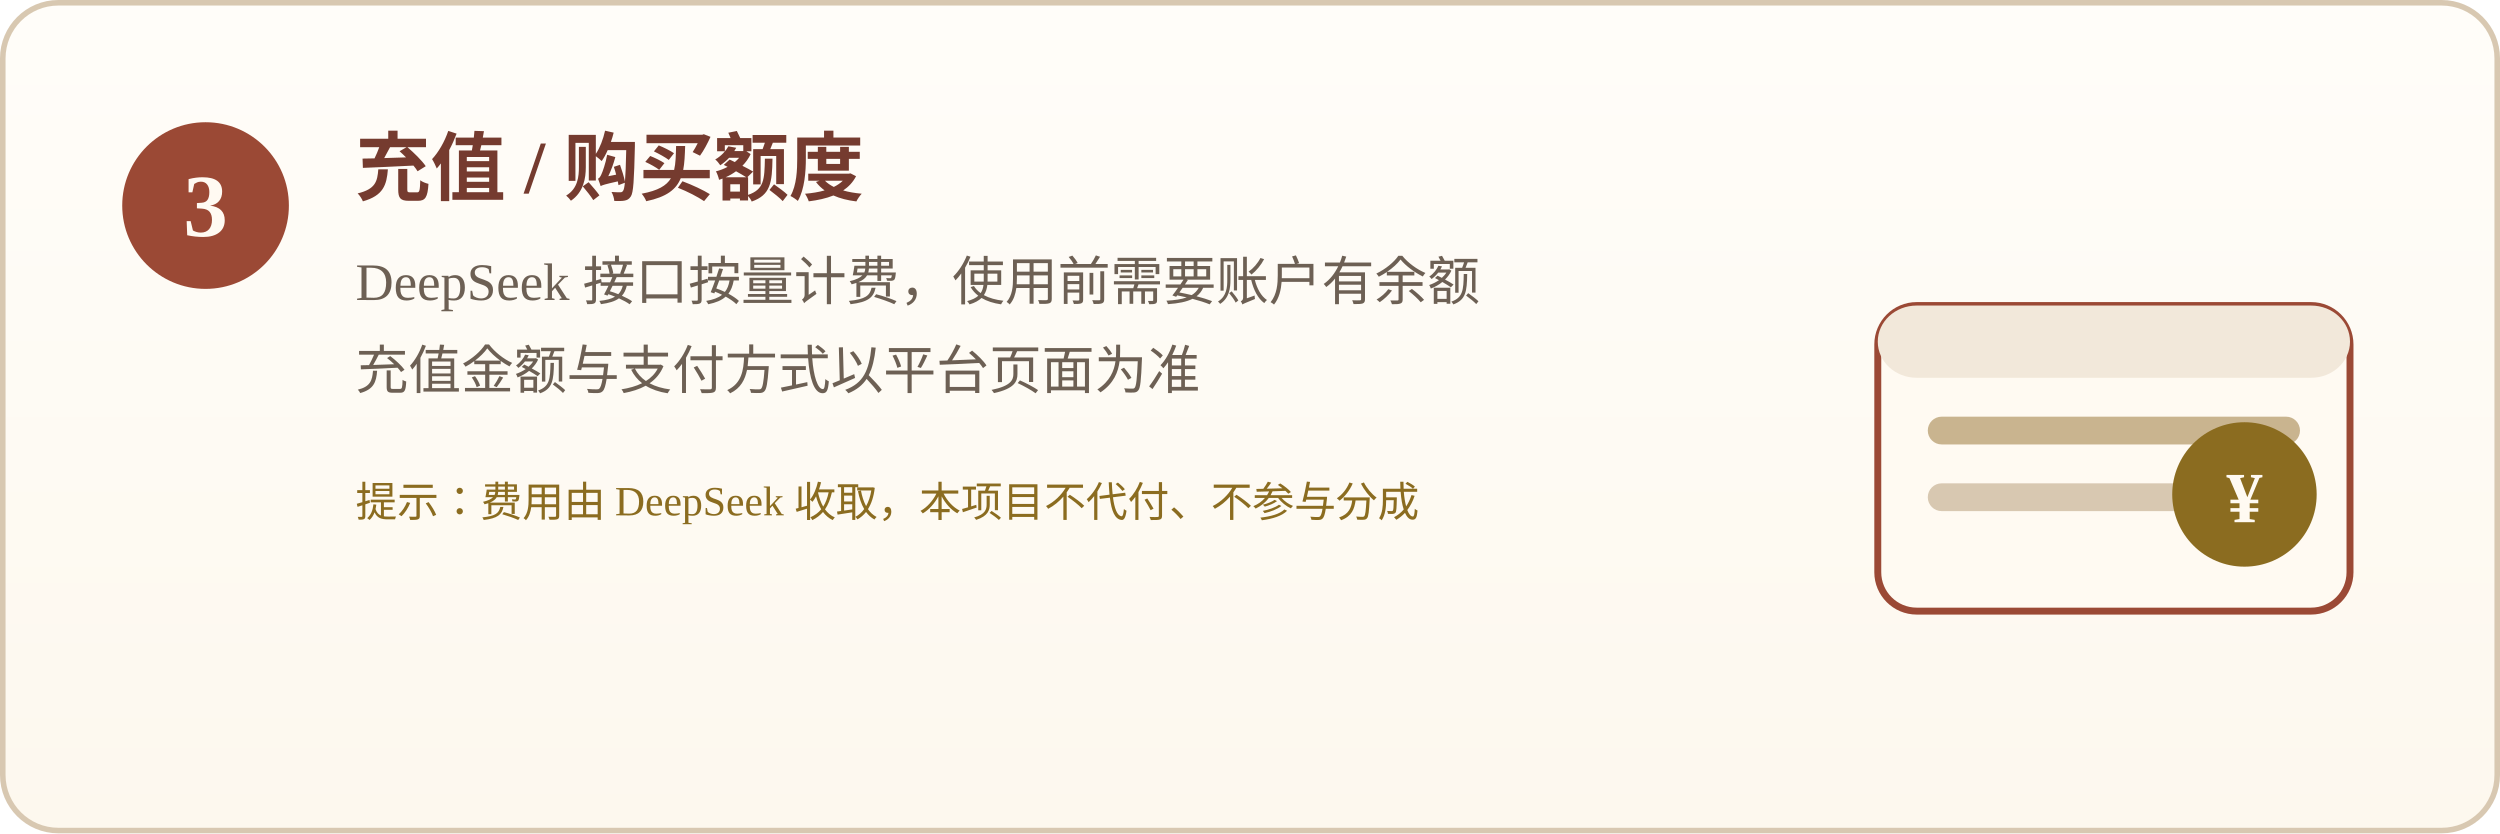
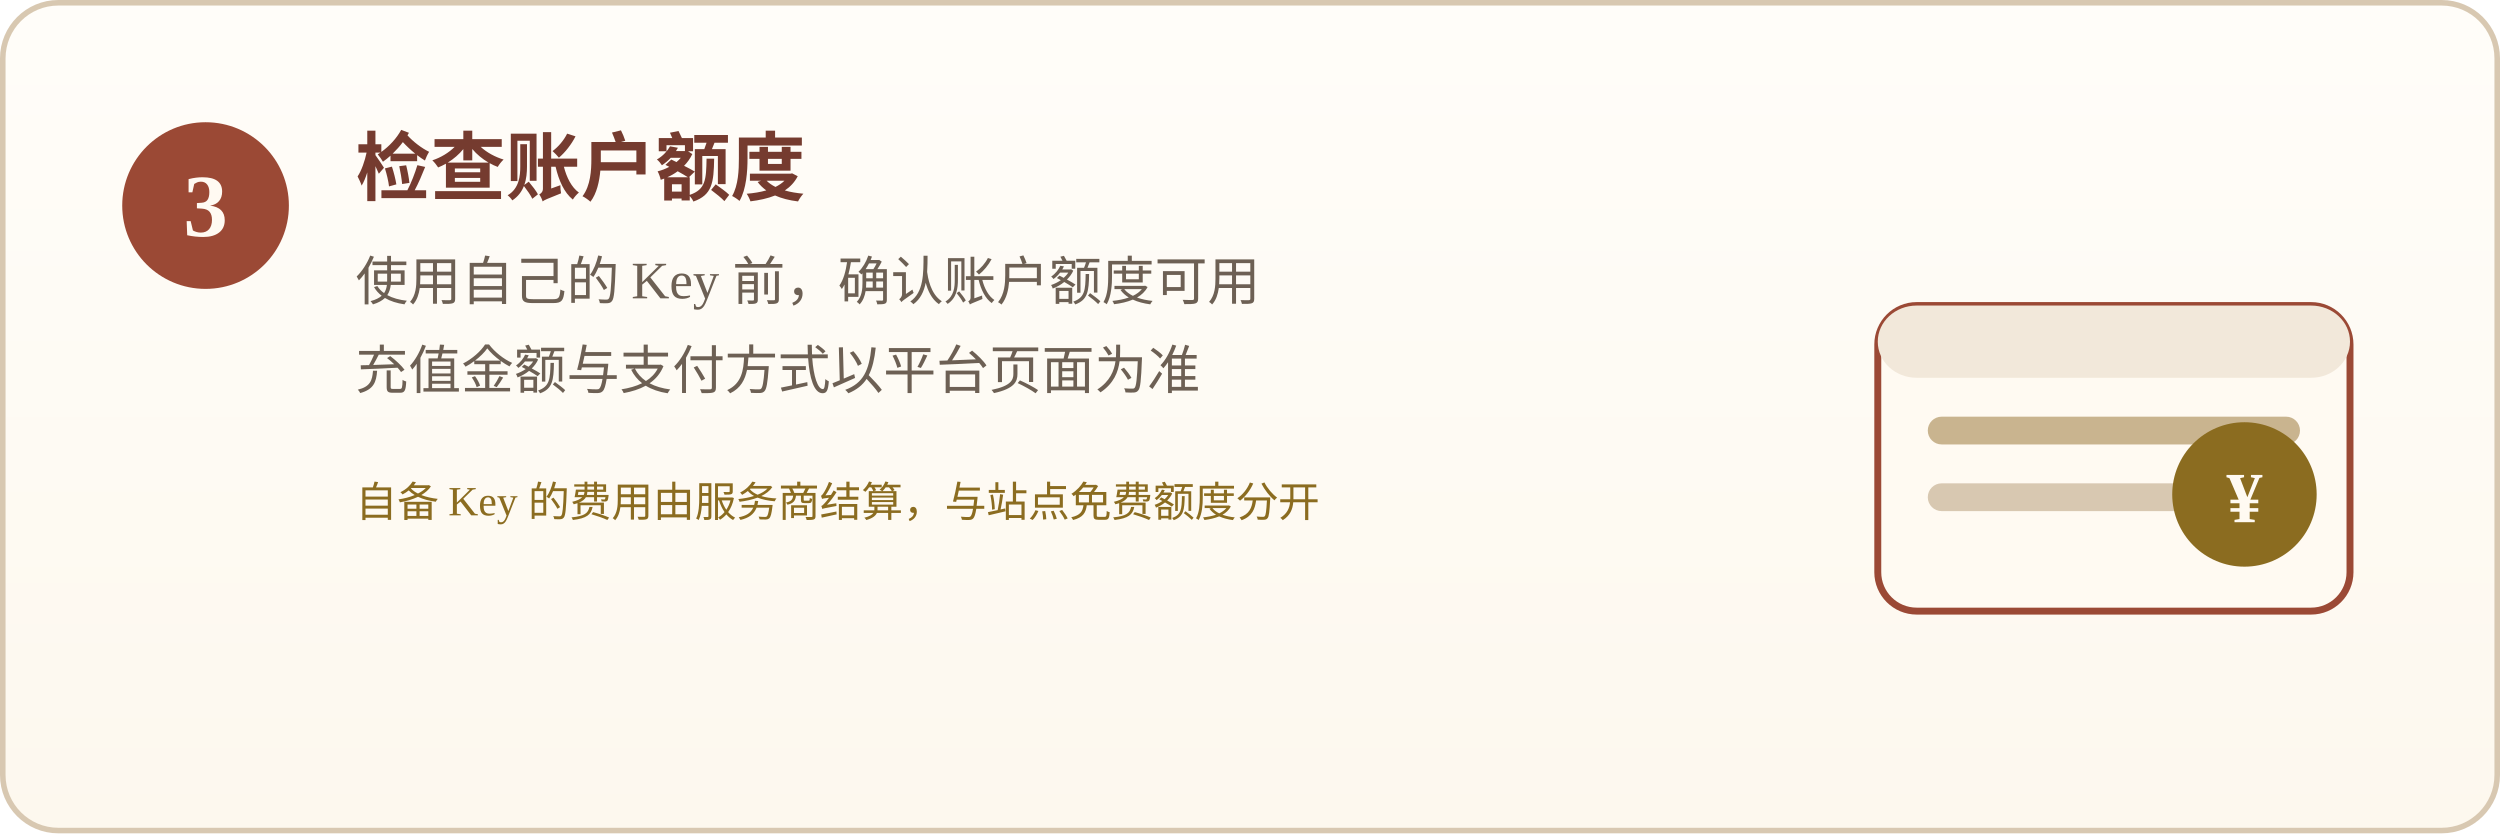
- <svg xmlns="http://www.w3.org/2000/svg" width="900" height="300" viewBox="0 0 900 300" role="img" aria-label="步骤三：充值或购买额度">
+ <svg xmlns="http://www.w3.org/2000/svg" width="900" height="300" viewBox="0 0 900 300" role="img" aria-label="步骤三：检查账户额度">
  <defs>
    <linearGradient id="card3" x1="0" y1="0" x2="0" y2="1">
      <stop offset="0" stop-color="#fffdf9" />
      <stop offset="1" stop-color="#fdf8ee" />
    </linearGradient>
  </defs>
  <rect x="1" y="1" width="898" height="298" rx="20" fill="url(#card3)" stroke="#d8c8b1" stroke-width="2" />
  <circle cx="74" cy="74" r="30" fill="#9b4935" />
  <text x="74" y="85" text-anchor="middle" font-family="Times New Roman, Songti SC, SimSun, serif" font-size="32" font-weight="700" fill="#fffaf2">3</text>
-   <text x="128" y="70" font-family="Times New Roman, Noto Serif SC, Songti SC, SimSun, serif" font-size="27" font-weight="700" fill="#753b2f">充值 / 购买额度</text>
-   <text x="128" y="108" font-family="Times New Roman, Noto Serif SC, Songti SC, SimSun, serif" font-size="19" fill="#6d6054">DeepSeek 接口按量计费，使用前需要账户有余额</text>
+   <text x="128" y="70" font-family="Times New Roman, Noto Serif SC, Songti SC, SimSun, serif" font-size="27" font-weight="700" fill="#753b2f">检查账户额度</text>
+   <text x="128" y="108" font-family="Times New Roman, Noto Serif SC, Songti SC, SimSun, serif" font-size="19" fill="#6d6054">使用自己的 Key 前，确认账户额度可用</text>
  <text x="128" y="140" font-family="Times New Roman, Noto Serif SC, Songti SC, SimSun, serif" font-size="19" fill="#6d6054">充值金额与支付方式以平台页面为准</text>
-   <text x="128" y="186" font-family="Times New Roman, Noto Serif SC, Songti SC, SimSun, serif" font-size="15" fill="#8b6c20">提示：费用由 DeepSeek 收取，本项目不代付、不参与分成</text>
+   <text x="128" y="186" font-family="Times New Roman, Noto Serif SC, Songti SC, SimSun, serif" font-size="15" fill="#8b6c20">自备 Key 的费用由服务商结算，与站点免费额度分开</text>
  <g transform="translate(676,92)">
    <rect x="0" y="18" width="170" height="110" rx="14" fill="#fffaf2" stroke="#9b4935" stroke-width="2.5" />
    <rect x="0" y="18" width="170" height="26" rx="14" fill="#f2e8da" />
    <rect x="18" y="58" width="134" height="10" rx="5" fill="#c9b48f" />
    <rect x="18" y="82" width="96" height="10" rx="5" fill="#d8c8b1" />
    <circle cx="132" cy="86" r="26" fill="#8b6c20" />
    <text x="132" y="96" text-anchor="middle" font-family="Times New Roman, serif" font-size="26" font-weight="700" fill="#fffaf2">¥</text>
  </g>
</svg>
